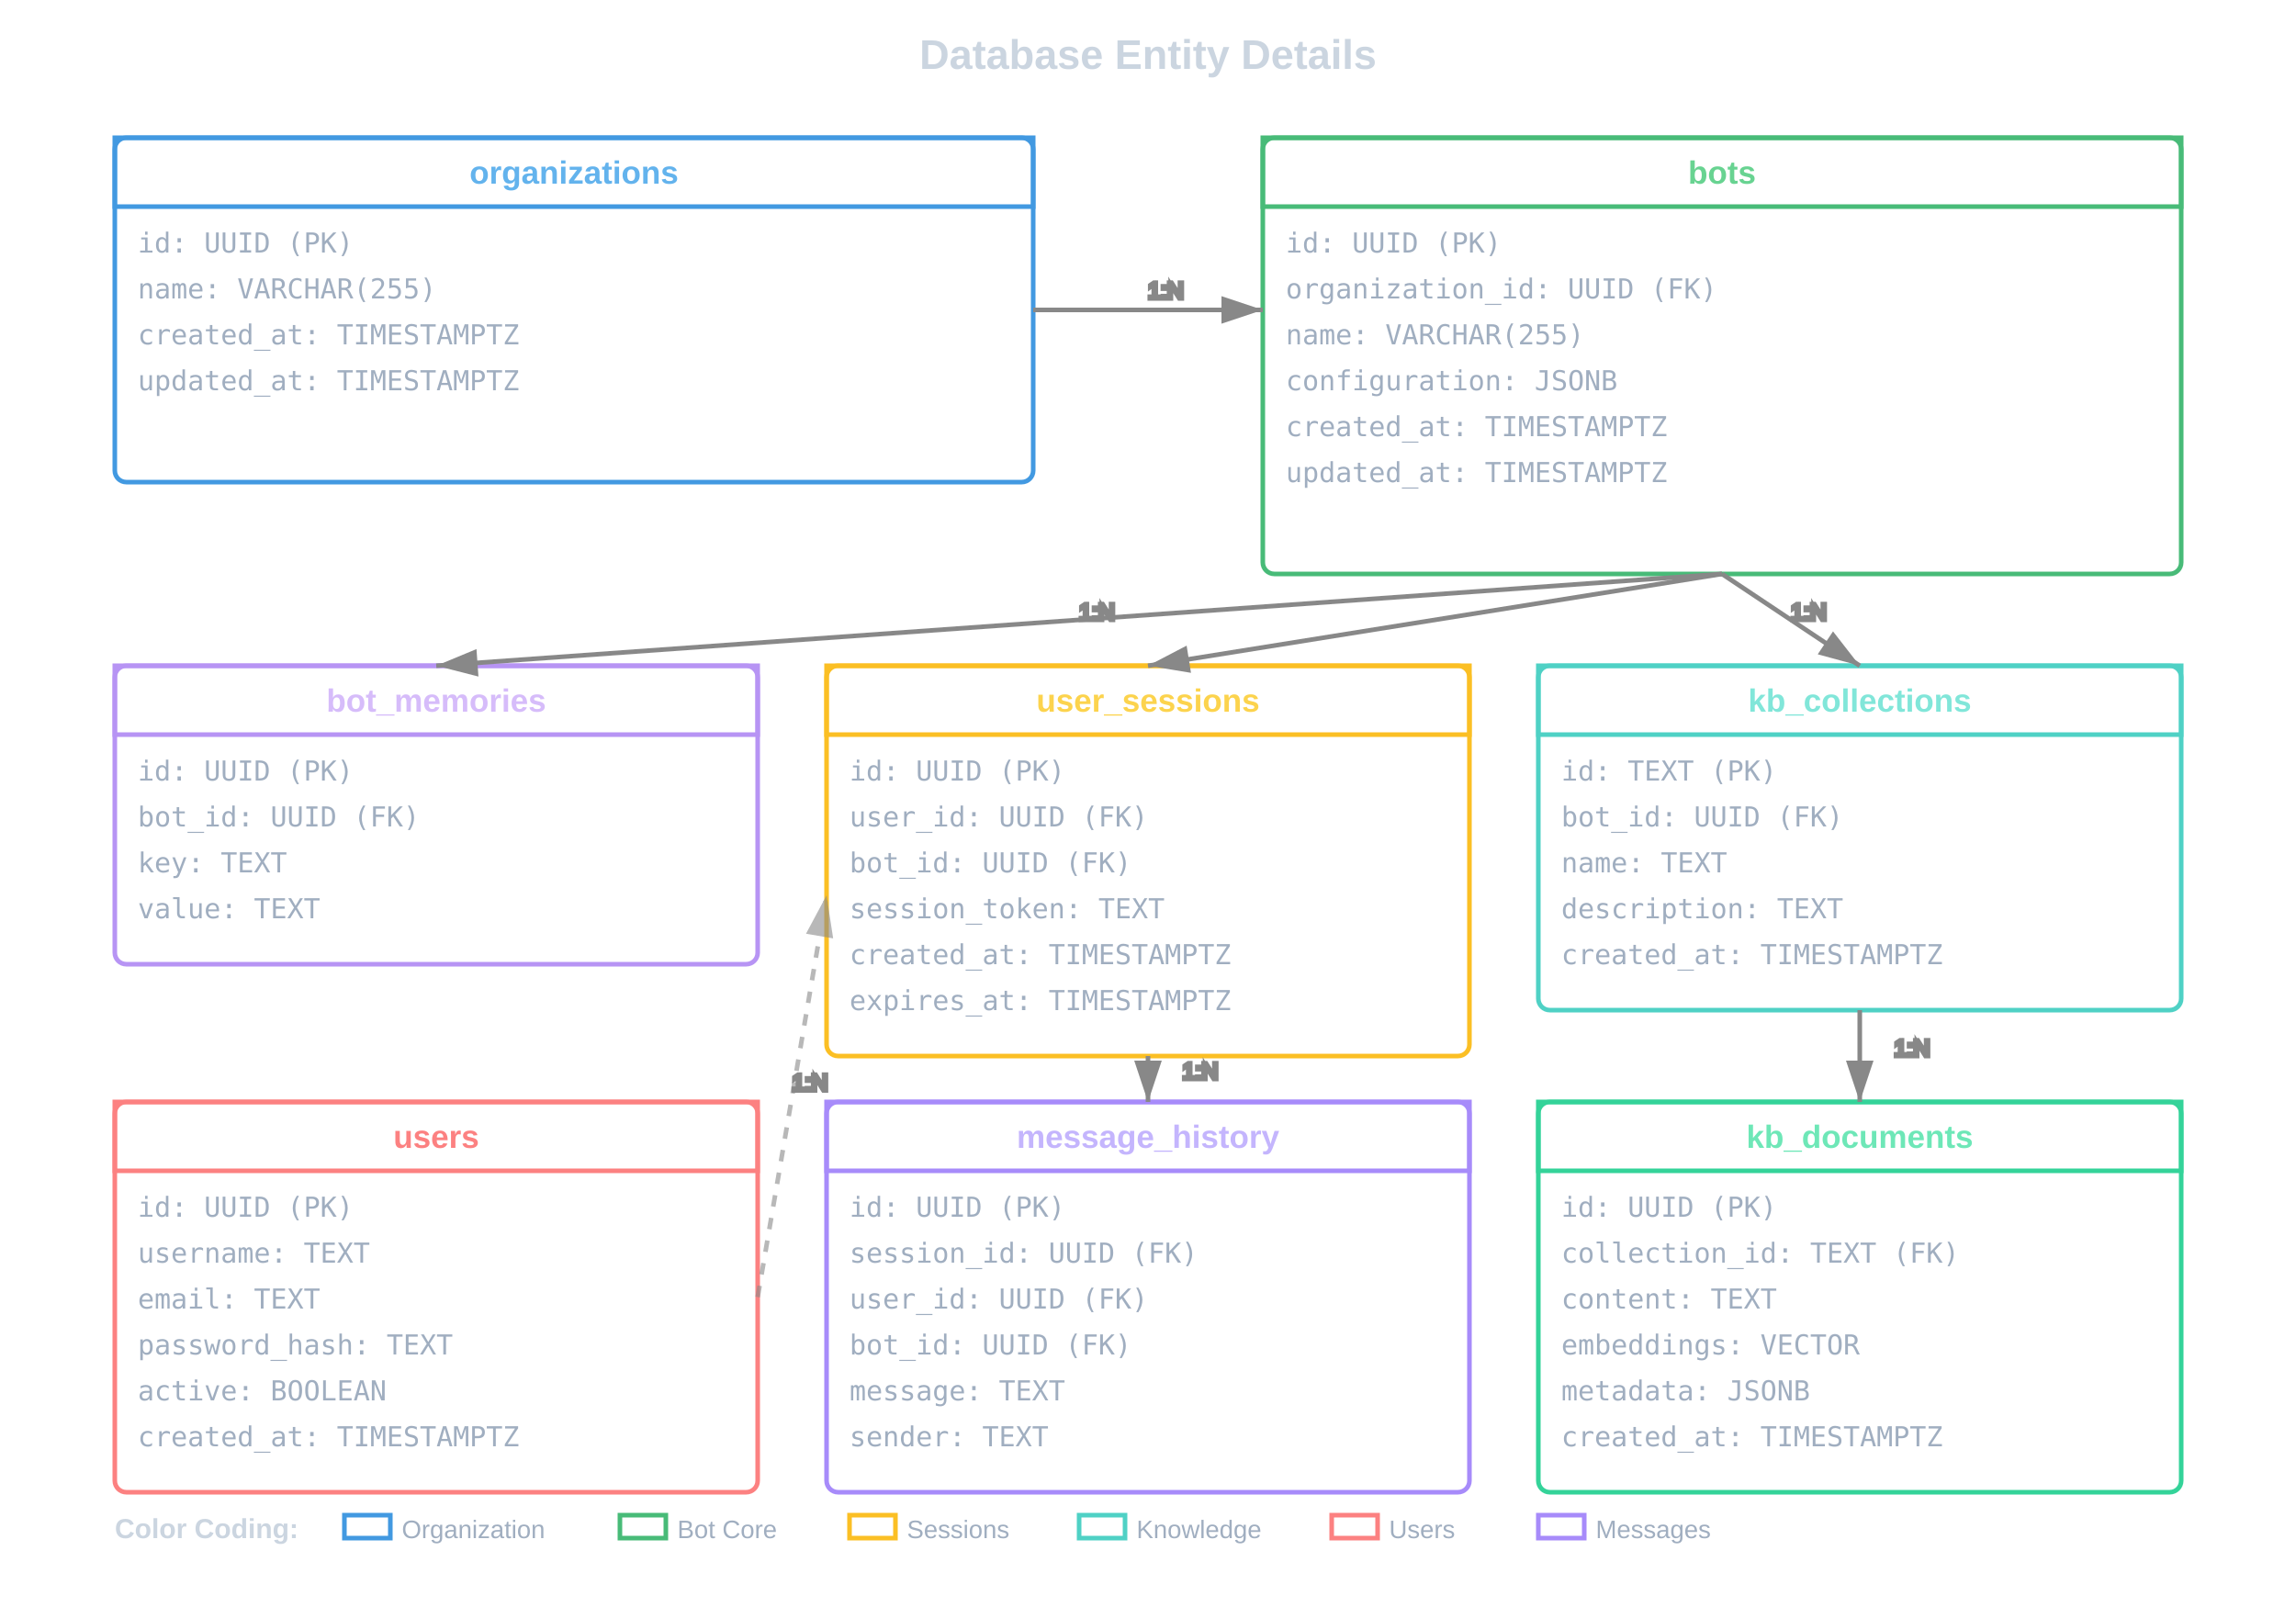
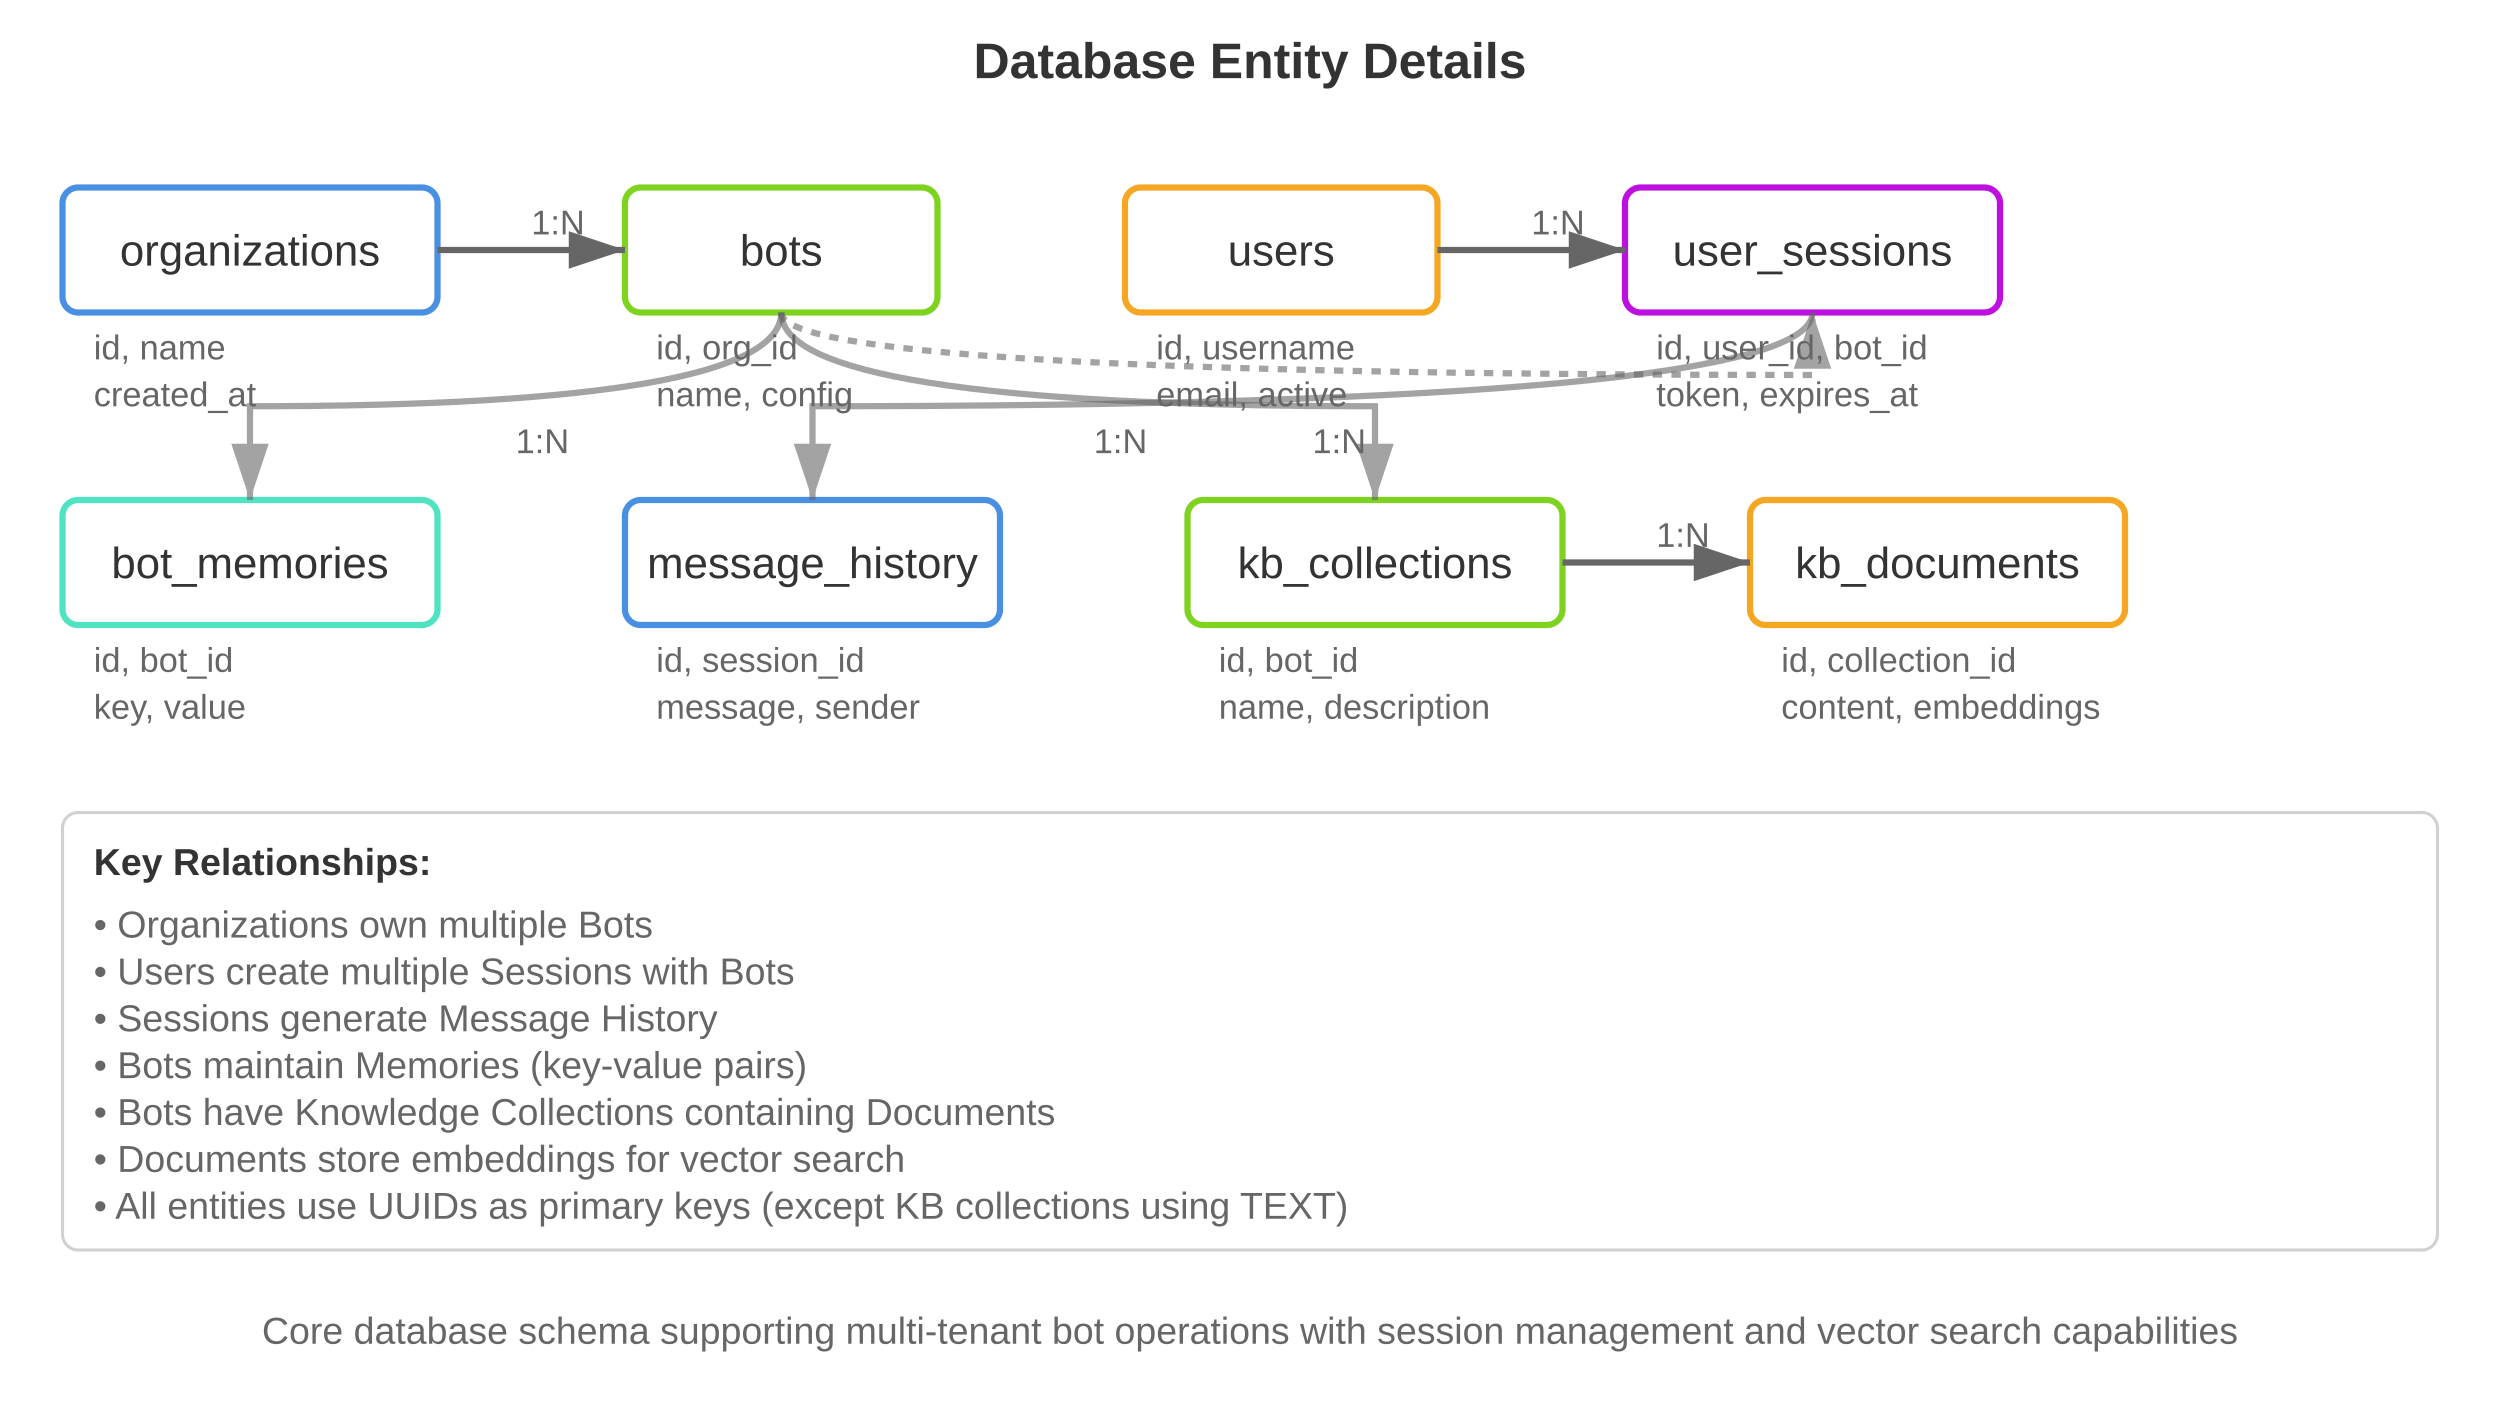
- <svg xmlns="http://www.w3.org/2000/svg" width="1000" height="700">
+ <svg xmlns="http://www.w3.org/2000/svg" width="800" height="450">
  <defs>
    <marker id="arrow" markerWidth="10" markerHeight="10" refX="9" refY="3" orient="auto" markerUnits="strokeWidth">
-       <path d="M0,0 L0,6 L9,3 z" fill="#888" />
+       <path d="M0,0 L0,6 L9,3 z" fill="#666" />
    </marker>
  </defs>
-   <text x="500" y="30" text-anchor="middle" font-family="Arial, sans-serif" font-size="18" font-weight="bold" fill="#CBD5E0">Database Entity Details</text>
-   <g id="organizations">
-     <rect x="50" y="60" width="400" height="150" fill="none" stroke="#4299E1" stroke-width="2" rx="5" />
-     <rect x="50" y="60" width="400" height="30" fill="none" stroke="#4299E1" stroke-width="2" rx="5 5 0 0" />
-     <text x="250" y="80" text-anchor="middle" font-family="Arial, sans-serif" font-size="14" font-weight="bold" fill="#63B3ED">organizations</text>
-     <g font-family="monospace" font-size="12" fill="#A0AEC0">
-       <text x="60" y="110">id: UUID (PK)</text>
-       <text x="60" y="130">name: VARCHAR(255)</text>
-       <text x="60" y="150">created_at: TIMESTAMPTZ</text>
-       <text x="60" y="170">updated_at: TIMESTAMPTZ</text>
-     </g>
+   <text x="400" y="25" text-anchor="middle" font-family="Arial, sans-serif" font-size="16" font-weight="600" fill="#333">Database Entity Details</text>
+   <rect x="20" y="60" width="120" height="40" fill="none" stroke="#4A90E2" stroke-width="2" rx="5" />
+   <text x="80" y="85" text-anchor="middle" font-family="Arial, sans-serif" font-size="14" fill="#333">organizations</text>
+   <rect x="200" y="60" width="100" height="40" fill="none" stroke="#7ED321" stroke-width="2" rx="5" />
+   <text x="250" y="85" text-anchor="middle" font-family="Arial, sans-serif" font-size="14" fill="#333">bots</text>
+   <rect x="360" y="60" width="100" height="40" fill="none" stroke="#F5A623" stroke-width="2" rx="5" />
+   <text x="410" y="85" text-anchor="middle" font-family="Arial, sans-serif" font-size="14" fill="#333">users</text>
+   <rect x="520" y="60" width="120" height="40" fill="none" stroke="#BD10E0" stroke-width="2" rx="5" />
+   <text x="580" y="85" text-anchor="middle" font-family="Arial, sans-serif" font-size="14" fill="#333">user_sessions</text>
+   <rect x="20" y="160" width="120" height="40" fill="none" stroke="#50E3C2" stroke-width="2" rx="5" />
+   <text x="80" y="185" text-anchor="middle" font-family="Arial, sans-serif" font-size="14" fill="#333">bot_memories</text>
+   <rect x="200" y="160" width="120" height="40" fill="none" stroke="#4A90E2" stroke-width="2" rx="5" />
+   <text x="260" y="185" text-anchor="middle" font-family="Arial, sans-serif" font-size="14" fill="#333">message_history</text>
+   <rect x="380" y="160" width="120" height="40" fill="none" stroke="#7ED321" stroke-width="2" rx="5" />
+   <text x="440" y="185" text-anchor="middle" font-family="Arial, sans-serif" font-size="14" fill="#333">kb_collections</text>
+   <rect x="560" y="160" width="120" height="40" fill="none" stroke="#F5A623" stroke-width="2" rx="5" />
+   <text x="620" y="185" text-anchor="middle" font-family="Arial, sans-serif" font-size="14" fill="#333">kb_documents</text>
+   <g font-family="Arial, sans-serif" font-size="11" fill="#666">
+     <text x="30" y="115">id, name</text>
+     <text x="30" y="130">created_at</text>
+     <text x="210" y="115">id, org_id</text>
+     <text x="210" y="130">name, config</text>
+     <text x="370" y="115">id, username</text>
+     <text x="370" y="130">email, active</text>
+     <text x="530" y="115">id, user_id, bot_id</text>
+     <text x="530" y="130">token, expires_at</text>
+     <text x="30" y="215">id, bot_id</text>
+     <text x="30" y="230">key, value</text>
+     <text x="210" y="215">id, session_id</text>
+     <text x="210" y="230">message, sender</text>
+     <text x="390" y="215">id, bot_id</text>
+     <text x="390" y="230">name, description</text>
+     <text x="570" y="215">id, collection_id</text>
+     <text x="570" y="230">content, embeddings</text>
  </g>
-   <g id="bots">
-     <rect x="550" y="60" width="400" height="190" fill="none" stroke="#48BB78" stroke-width="2" rx="5" />
-     <rect x="550" y="60" width="400" height="30" fill="none" stroke="#48BB78" stroke-width="2" rx="5 5 0 0" />
-     <text x="750" y="80" text-anchor="middle" font-family="Arial, sans-serif" font-size="14" font-weight="bold" fill="#68D391">bots</text>
-     <g font-family="monospace" font-size="12" fill="#A0AEC0">
-       <text x="560" y="110">id: UUID (PK)</text>
-       <text x="560" y="130">organization_id: UUID (FK)</text>
-       <text x="560" y="150">name: VARCHAR(255)</text>
-       <text x="560" y="170">configuration: JSONB</text>
-       <text x="560" y="190">created_at: TIMESTAMPTZ</text>
-       <text x="560" y="210">updated_at: TIMESTAMPTZ</text>
-     </g>
+   <g stroke="#666" stroke-width="2" fill="none">
+     <line x1="140" y1="80" x2="200" y2="80" marker-end="url(#arrow)" />
+     <line x1="460" y1="80" x2="520" y2="80" marker-end="url(#arrow)" />
+     <path d="M250,100 Q250,120 580,120 Q580,100 580,100" stroke-dasharray="3,3" marker-end="url(#arrow)" opacity="0.6" />
+     <path d="M250,100 Q250,130 80,130 Q80,150 80,160" marker-end="url(#arrow)" opacity="0.6" />
+     <path d="M580,100 Q580,130 260,130 Q260,150 260,160" marker-end="url(#arrow)" opacity="0.6" />
+     <path d="M250,100 Q250,130 440,130 Q440,150 440,160" marker-end="url(#arrow)" opacity="0.6" />
+     <line x1="500" y1="180" x2="560" y2="180" marker-end="url(#arrow)" />
  </g>
-   <g id="bot_memories">
-     <rect x="50" y="290" width="280" height="130" fill="none" stroke="#B794F4" stroke-width="2" rx="5" />
-     <rect x="50" y="290" width="280" height="30" fill="none" stroke="#B794F4" stroke-width="2" rx="5 5 0 0" />
-     <text x="190" y="310" text-anchor="middle" font-family="Arial, sans-serif" font-size="14" font-weight="bold" fill="#D6BCFA">bot_memories</text>
-     <g font-family="monospace" font-size="12" fill="#A0AEC0">
-       <text x="60" y="340">id: UUID (PK)</text>
-       <text x="60" y="360">bot_id: UUID (FK)</text>
-       <text x="60" y="380">key: TEXT</text>
-       <text x="60" y="400">value: TEXT</text>
-     </g>
+   <text x="170" y="75" font-family="Arial, sans-serif" font-size="11" fill="#666">1:N</text>
+   <text x="490" y="75" font-family="Arial, sans-serif" font-size="11" fill="#666">1:N</text>
+   <text x="530" y="175" font-family="Arial, sans-serif" font-size="11" fill="#666">1:N</text>
+   <text x="165" y="145" font-family="Arial, sans-serif" font-size="11" fill="#666">1:N</text>
+   <text x="350" y="145" font-family="Arial, sans-serif" font-size="11" fill="#666">1:N</text>
+   <text x="420" y="145" font-family="Arial, sans-serif" font-size="11" fill="#666">1:N</text>
+   <g transform="translate(20, 260)">
+     <rect width="760" height="140" fill="none" stroke="#666" stroke-width="1" rx="5" opacity="0.3" />
+     <text x="10" y="20" font-family="Arial, sans-serif" font-size="12" font-weight="600" fill="#333">Key Relationships:</text>
+     <text x="10" y="40" font-family="Arial, sans-serif" font-size="12" fill="#666">• Organizations own multiple Bots</text>
+     <text x="10" y="55" font-family="Arial, sans-serif" font-size="12" fill="#666">• Users create multiple Sessions with Bots</text>
+     <text x="10" y="70" font-family="Arial, sans-serif" font-size="12" fill="#666">• Sessions generate Message History</text>
+     <text x="10" y="85" font-family="Arial, sans-serif" font-size="12" fill="#666">• Bots maintain Memories (key-value pairs)</text>
+     <text x="10" y="100" font-family="Arial, sans-serif" font-size="12" fill="#666">• Bots have Knowledge Collections containing Documents</text>
+     <text x="10" y="115" font-family="Arial, sans-serif" font-size="12" fill="#666">• Documents store embeddings for vector search</text>
+     <text x="10" y="130" font-family="Arial, sans-serif" font-size="12" fill="#666">• All entities use UUIDs as primary keys (except KB collections using TEXT)</text>
  </g>
-   <g id="user_sessions">
-     <rect x="360" y="290" width="280" height="170" fill="none" stroke="#FBBF24" stroke-width="2" rx="5" />
-     <rect x="360" y="290" width="280" height="30" fill="none" stroke="#FBBF24" stroke-width="2" rx="5 5 0 0" />
-     <text x="500" y="310" text-anchor="middle" font-family="Arial, sans-serif" font-size="14" font-weight="bold" fill="#FCD34D">user_sessions</text>
-     <g font-family="monospace" font-size="12" fill="#A0AEC0">
-       <text x="370" y="340">id: UUID (PK)</text>
-       <text x="370" y="360">user_id: UUID (FK)</text>
-       <text x="370" y="380">bot_id: UUID (FK)</text>
-       <text x="370" y="400">session_token: TEXT</text>
-       <text x="370" y="420">created_at: TIMESTAMPTZ</text>
-       <text x="370" y="440">expires_at: TIMESTAMPTZ</text>
-     </g>
-   </g>
-   <g id="kb_collections">
-     <rect x="670" y="290" width="280" height="150" fill="none" stroke="#4FD1C5" stroke-width="2" rx="5" />
-     <rect x="670" y="290" width="280" height="30" fill="none" stroke="#4FD1C5" stroke-width="2" rx="5 5 0 0" />
-     <text x="810" y="310" text-anchor="middle" font-family="Arial, sans-serif" font-size="14" font-weight="bold" fill="#81E6D9">kb_collections</text>
-     <g font-family="monospace" font-size="12" fill="#A0AEC0">
-       <text x="680" y="340">id: TEXT (PK)</text>
-       <text x="680" y="360">bot_id: UUID (FK)</text>
-       <text x="680" y="380">name: TEXT</text>
-       <text x="680" y="400">description: TEXT</text>
-       <text x="680" y="420">created_at: TIMESTAMPTZ</text>
-     </g>
-   </g>
-   <g id="users">
-     <rect x="50" y="480" width="280" height="170" fill="none" stroke="#FC8181" stroke-width="2" rx="5" />
-     <rect x="50" y="480" width="280" height="30" fill="none" stroke="#FC8181" stroke-width="2" rx="5 5 0 0" />
-     <text x="190" y="500" text-anchor="middle" font-family="Arial, sans-serif" font-size="14" font-weight="bold" fill="#FC8181">users</text>
-     <g font-family="monospace" font-size="12" fill="#A0AEC0">
-       <text x="60" y="530">id: UUID (PK)</text>
-       <text x="60" y="550">username: TEXT</text>
-       <text x="60" y="570">email: TEXT</text>
-       <text x="60" y="590">password_hash: TEXT</text>
-       <text x="60" y="610">active: BOOLEAN</text>
-       <text x="60" y="630">created_at: TIMESTAMPTZ</text>
-     </g>
-   </g>
-   <g id="message_history">
-     <rect x="360" y="480" width="280" height="170" fill="none" stroke="#A78BFA" stroke-width="2" rx="5" />
-     <rect x="360" y="480" width="280" height="30" fill="none" stroke="#A78BFA" stroke-width="2" rx="5 5 0 0" />
-     <text x="500" y="500" text-anchor="middle" font-family="Arial, sans-serif" font-size="14" font-weight="bold" fill="#C4B5FD">message_history</text>
-     <g font-family="monospace" font-size="12" fill="#A0AEC0">
-       <text x="370" y="530">id: UUID (PK)</text>
-       <text x="370" y="550">session_id: UUID (FK)</text>
-       <text x="370" y="570">user_id: UUID (FK)</text>
-       <text x="370" y="590">bot_id: UUID (FK)</text>
-       <text x="370" y="610">message: TEXT</text>
-       <text x="370" y="630">sender: TEXT</text>
-     </g>
-   </g>
-   <g id="kb_documents">
-     <rect x="670" y="480" width="280" height="170" fill="none" stroke="#34D399" stroke-width="2" rx="5" />
-     <rect x="670" y="480" width="280" height="30" fill="none" stroke="#34D399" stroke-width="2" rx="5 5 0 0" />
-     <text x="810" y="500" text-anchor="middle" font-family="Arial, sans-serif" font-size="14" font-weight="bold" fill="#6EE7B7">kb_documents</text>
-     <g font-family="monospace" font-size="12" fill="#A0AEC0">
-       <text x="680" y="530">id: UUID (PK)</text>
-       <text x="680" y="550">collection_id: TEXT (FK)</text>
-       <text x="680" y="570">content: TEXT</text>
-       <text x="680" y="590">embeddings: VECTOR</text>
-       <text x="680" y="610">metadata: JSONB</text>
-       <text x="680" y="630">created_at: TIMESTAMPTZ</text>
-     </g>
-   </g>
-   <g stroke="#888" stroke-width="2" fill="none">
-     <line x1="450" y1="135" x2="550" y2="135" marker-end="url(#arrow)" />
-     <text x="500" y="130" font-family="Arial, sans-serif" font-size="10" fill="#718096">1:N</text>
-     <line x1="750" y1="250" x2="190" y2="290" marker-end="url(#arrow)" />
-     <text x="470" y="270" font-family="Arial, sans-serif" font-size="10" fill="#718096">1:N</text>
-     <line x1="750" y1="250" x2="500" y2="290" marker-end="url(#arrow)" />
-     <line x1="750" y1="250" x2="810" y2="290" marker-end="url(#arrow)" />
-     <text x="780" y="270" font-family="Arial, sans-serif" font-size="10" fill="#718096">1:N</text>
-     <line x1="810" y1="440" x2="810" y2="480" marker-end="url(#arrow)" />
-     <text x="825" y="460" font-family="Arial, sans-serif" font-size="10" fill="#718096">1:N</text>
-     <line x1="500" y1="460" x2="500" y2="480" marker-end="url(#arrow)" />
-     <text x="515" y="470" font-family="Arial, sans-serif" font-size="10" fill="#718096">1:N</text>
-     <path d="M 330 565 L 360 390" stroke-dasharray="5,5" marker-end="url(#arrow)" opacity="0.6" />
-     <text x="345" y="475" font-family="Arial, sans-serif" font-size="10" fill="#718096">1:N</text>
-   </g>
-   <g id="legend" transform="translate(50, 670)">
-     <text x="0" y="0" font-family="Arial, sans-serif" font-size="12" font-weight="bold" fill="#CBD5E0">Color Coding:</text>
-     <rect x="100" y="-10" width="20" height="10" fill="none" stroke="#4299E1" stroke-width="2" />
-     <text x="125" y="0" font-family="Arial, sans-serif" font-size="11" fill="#A0AEC0">Organization</text>
-     <rect x="220" y="-10" width="20" height="10" fill="none" stroke="#48BB78" stroke-width="2" />
-     <text x="245" y="0" font-family="Arial, sans-serif" font-size="11" fill="#A0AEC0">Bot Core</text>
-     <rect x="320" y="-10" width="20" height="10" fill="none" stroke="#FBBF24" stroke-width="2" />
-     <text x="345" y="0" font-family="Arial, sans-serif" font-size="11" fill="#A0AEC0">Sessions</text>
-     <rect x="420" y="-10" width="20" height="10" fill="none" stroke="#4FD1C5" stroke-width="2" />
-     <text x="445" y="0" font-family="Arial, sans-serif" font-size="11" fill="#A0AEC0">Knowledge</text>
-     <rect x="530" y="-10" width="20" height="10" fill="none" stroke="#FC8181" stroke-width="2" />
-     <text x="555" y="0" font-family="Arial, sans-serif" font-size="11" fill="#A0AEC0">Users</text>
-     <rect x="620" y="-10" width="20" height="10" fill="none" stroke="#A78BFA" stroke-width="2" />
-     <text x="645" y="0" font-family="Arial, sans-serif" font-size="11" fill="#A0AEC0">Messages</text>
-   </g>
+   <text x="400" y="430" text-anchor="middle" font-family="Arial, sans-serif" font-size="12" fill="#666">
+     Core database schema supporting multi-tenant bot operations with session management and vector search capabilities
+   </text>
</svg>
